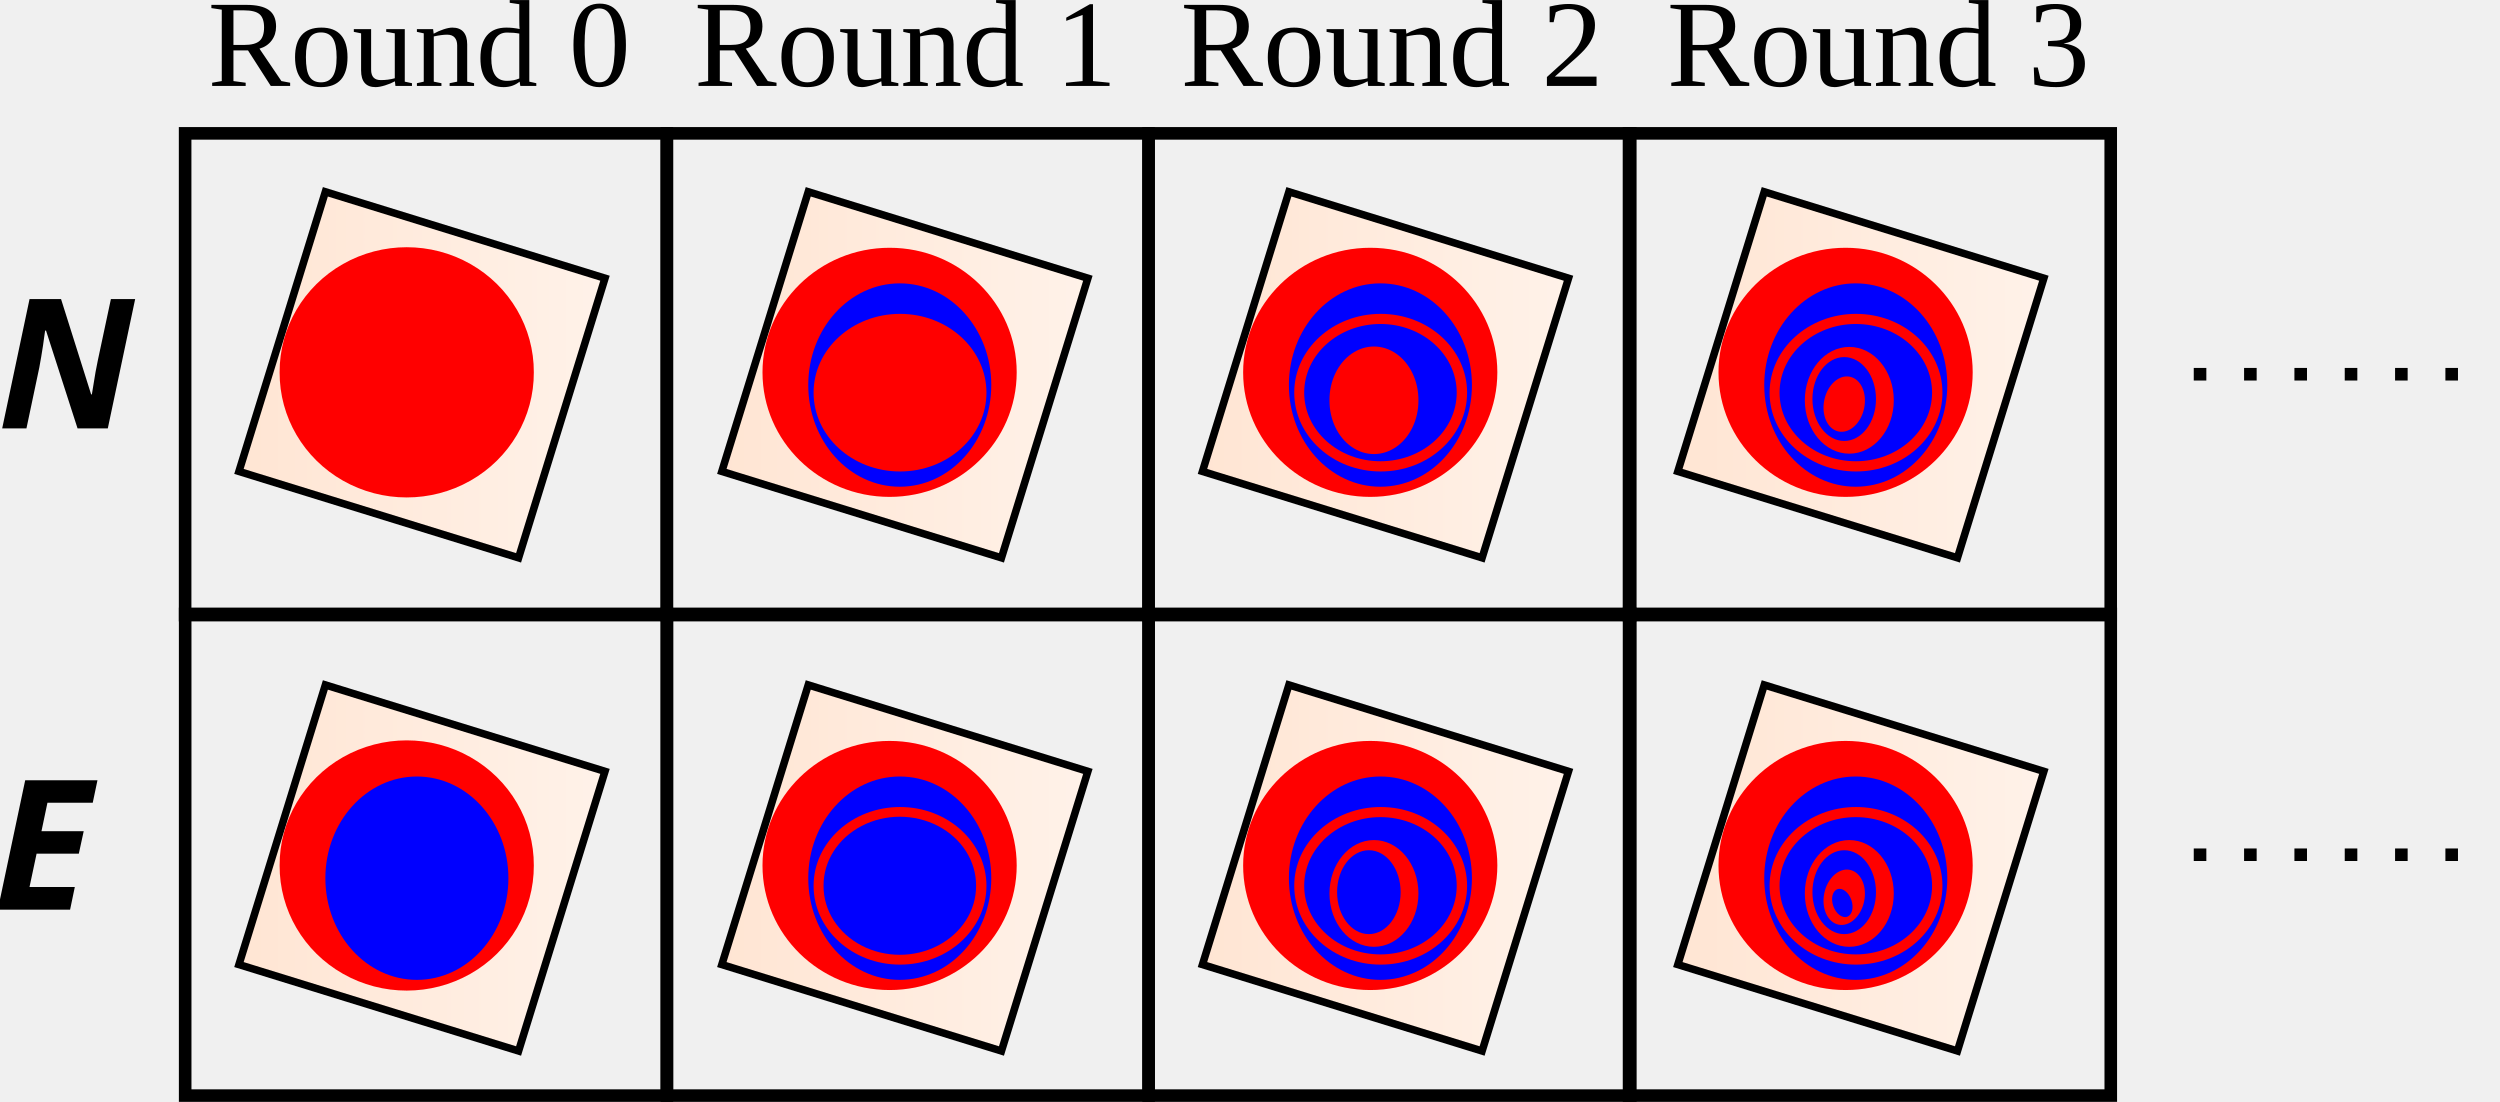
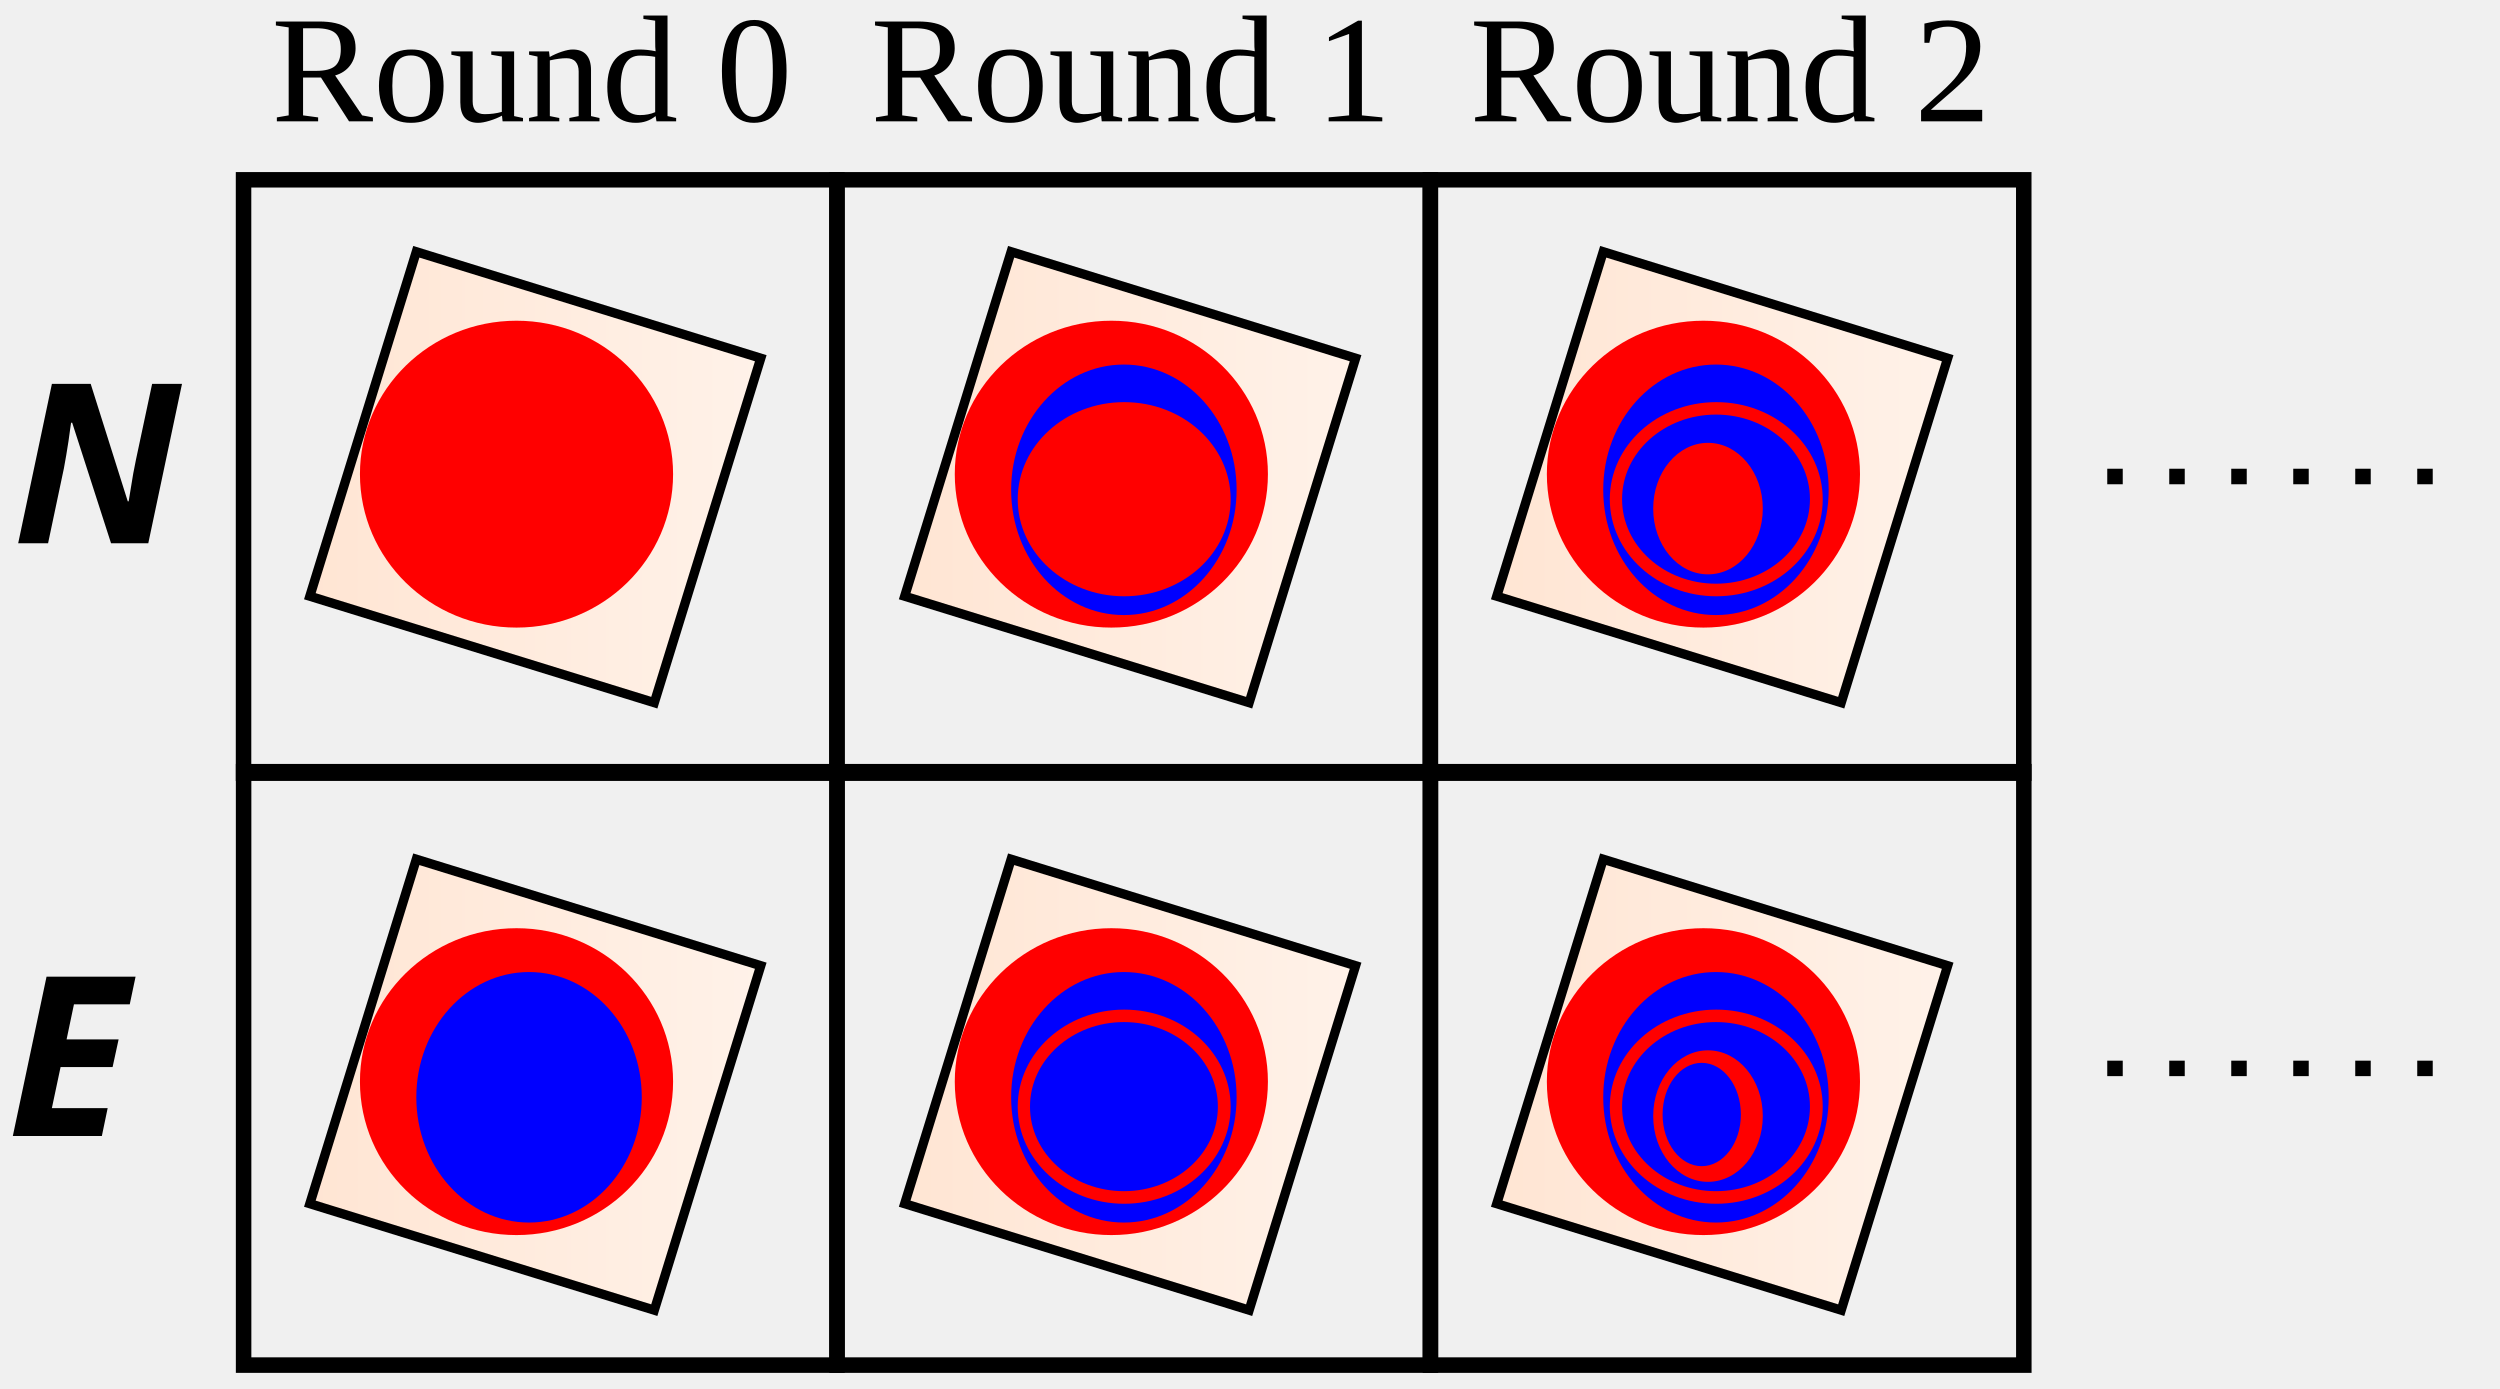
- <svg xmlns="http://www.w3.org/2000/svg" xmlns:xlink="http://www.w3.org/1999/xlink" width="993.462" height="437.872" id="svg2" version="1.1">
+ <svg xmlns="http://www.w3.org/2000/svg" xmlns:xlink="http://www.w3.org/1999/xlink" width="806.482" height="447.872" id="svg2" version="1.1">
  <defs id="defs4">
    <linearGradient id="linearGradient4000">
      <stop style="stop-color:#ffe5d3;stop-opacity:1;" offset="0" id="stop4002" />
      <stop style="stop-color:#fff2e9;stop-opacity:1;" offset="1" id="stop4004" />
    </linearGradient>
    <linearGradient xlink:href="#linearGradient4000" id="linearGradient4006" x1="24.764" y1="90.38" x2="173.226" y2="90.38" gradientUnits="userSpaceOnUse" />
    <linearGradient xlink:href="#linearGradient4000" id="linearGradient4024" gradientUnits="userSpaceOnUse" x1="24.764" y1="90.38" x2="173.226" y2="90.38" />
    <linearGradient xlink:href="#linearGradient4000" id="linearGradient4049" gradientUnits="userSpaceOnUse" x1="24.764" y1="90.38" x2="173.226" y2="90.38" />
    <linearGradient xlink:href="#linearGradient4000" id="linearGradient4070" gradientUnits="userSpaceOnUse" x1="24.764" y1="90.38" x2="173.226" y2="90.38" />
    <linearGradient xlink:href="#linearGradient4000" id="linearGradient4097" gradientUnits="userSpaceOnUse" x1="24.764" y1="90.38" x2="173.226" y2="90.38" />
    <linearGradient xlink:href="#linearGradient4000" id="linearGradient4132" gradientUnits="userSpaceOnUse" x1="24.764" y1="90.38" x2="173.226" y2="90.38" />
    <linearGradient xlink:href="#linearGradient4000" id="linearGradient4173" gradientUnits="userSpaceOnUse" x1="24.764" y1="90.38" x2="173.226" y2="90.38" />
    <linearGradient xlink:href="#linearGradient4000" id="linearGradient4220" gradientUnits="userSpaceOnUse" x1="24.764" y1="90.38" x2="173.226" y2="90.38" />
  </defs>
-   <g id="layer1" transform="translate(-29.29227,-90.78599)">
+   <g id="layer1" transform="translate(-24.29227,-85.78599)">
    <text xml:space="preserve" style="font-size:72px;font-style:normal;font-weight:normal;line-height:125%;letter-spacing:0px;word-spacing:0px;fill:#000000;fill-opacity:1;stroke:none;font-family:Sans" x="30.305" y="424.047" id="text3839">
      <tspan id="tspan3841" x="30.305" y="424.047" />
    </text>
-     <g id="g3847">
-       <g id="g3761">
-         <rect style="fill:#ffffff;fill-opacity:0;stroke:#000000;stroke-width:5;stroke-linecap:round;stroke-miterlimit:4;stroke-opacity:1;stroke-dasharray:none" id="rect2985" width="191.429" height="191.429" x="102.857" y="143.791" />
-         <rect y="143.791" x="294.286" height="191.429" width="191.429" id="rect3755" style="fill:#ffffff;fill-opacity:0;stroke:#000000;stroke-width:5;stroke-linecap:round;stroke-miterlimit:4;stroke-opacity:1;stroke-dasharray:none" />
-         <rect style="fill:#ffffff;fill-opacity:0;stroke:#000000;stroke-width:5;stroke-linecap:round;stroke-miterlimit:4;stroke-opacity:1;stroke-dasharray:none" id="rect3757" width="191.429" height="191.429" x="485.714" y="143.791" />
-         <rect y="143.791" x="676.633" height="191.429" width="191.429" id="rect3759" style="fill:#ffffff;fill-opacity:0;stroke:#000000;stroke-width:5;stroke-linecap:round;stroke-miterlimit:4;stroke-opacity:1;stroke-dasharray:none" />
-       </g>
-       <g transform="translate(0.0203051,190.9391)" id="g3767">
-         <rect y="143.791" x="102.857" height="191.429" width="191.429" id="rect3769" style="fill:#ffffff;fill-opacity:0;stroke:#000000;stroke-width:5;stroke-linecap:round;stroke-miterlimit:4;stroke-opacity:1;stroke-dasharray:none" />
-         <rect style="fill:#ffffff;fill-opacity:0;stroke:#000000;stroke-width:5;stroke-linecap:round;stroke-miterlimit:4;stroke-opacity:1;stroke-dasharray:none" id="rect3771" width="191.429" height="191.429" x="294.286" y="143.791" />
-         <rect y="143.791" x="485.714" height="191.429" width="191.429" id="rect3773" style="fill:#ffffff;fill-opacity:0;stroke:#000000;stroke-width:5;stroke-linecap:round;stroke-miterlimit:4;stroke-opacity:1;stroke-dasharray:none" />
-         <rect style="fill:#ffffff;fill-opacity:0;stroke:#000000;stroke-width:5;stroke-linecap:round;stroke-miterlimit:4;stroke-opacity:1;stroke-dasharray:none" id="rect3775" width="191.429" height="191.429" x="676.633" y="143.791" />
-       </g>
-       <text id="text3789" y="124.928" x="111.872" style="font-size:49.172px;font-style:normal;font-variant:normal;font-weight:normal;font-stretch:normal;text-align:start;line-height:125%;letter-spacing:0px;word-spacing:0px;writing-mode:lr-tb;text-anchor:start;fill:#000000;fill-opacity:1;stroke:none;font-family:Times New Roman;-inkscape-font-specification:'Times New Roman,'" xml:space="preserve">
-         <tspan y="124.928" x="111.872" id="tspan3791">Round 0</tspan>
-       </text>
-       <text xml:space="preserve" style="font-size:49.172px;font-style:normal;font-variant:normal;font-weight:normal;font-stretch:normal;text-align:start;line-height:125%;letter-spacing:0px;word-spacing:0px;writing-mode:lr-tb;text-anchor:start;fill:#000000;fill-opacity:1;stroke:none;font-family:Times New Roman;-inkscape-font-specification:'Times New Roman,'" x="305.148" y="124.928" id="text3793">
-         <tspan id="tspan3795" x="305.148" y="124.928">Round 1</tspan>
-       </text>
-       <text id="text3797" y="124.928" x="498.424" style="font-size:49.172px;font-style:normal;font-variant:normal;font-weight:normal;font-stretch:normal;text-align:start;line-height:125%;letter-spacing:0px;word-spacing:0px;writing-mode:lr-tb;text-anchor:start;fill:#000000;fill-opacity:1;stroke:none;font-family:Times New Roman;-inkscape-font-specification:'Times New Roman,'" xml:space="preserve">
-         <tspan y="124.928" x="498.424" id="tspan3799">Round 2</tspan>
-       </text>
-       <text xml:space="preserve" style="font-size:49.172px;font-style:normal;font-variant:normal;font-weight:normal;font-stretch:normal;text-align:start;line-height:125%;letter-spacing:0px;word-spacing:0px;writing-mode:lr-tb;text-anchor:start;fill:#000000;fill-opacity:1;stroke:none;font-family:Times New Roman;-inkscape-font-specification:'Times New Roman,'" x="691.7" y="124.928" id="text3801">
-         <tspan id="tspan3803" x="691.7" y="124.928">Round 3</tspan>
-       </text>
-       <path id="path3805" d="m 901.056,239.505 c 117.178,0 119.198,0 119.198,0" style="fill:none;stroke:#000000;stroke-width:5;stroke-linecap:butt;stroke-linejoin:miter;stroke-miterlimit:4;stroke-opacity:1;stroke-dasharray:5, 15;stroke-dashoffset:0" />
-       <path style="fill:none;stroke:#000000;stroke-width:5;stroke-linecap:butt;stroke-linejoin:miter;stroke-miterlimit:4;stroke-opacity:1;stroke-dasharray:5, 15;stroke-dashoffset:0" d="m 901.056,430.444 c 117.178,0 119.198,0 119.198,0" id="path3809" />
-       <text id="text3835" y="261.033" x="28.284" style="font-size:72px;font-style:normal;font-weight:normal;line-height:125%;letter-spacing:0px;word-spacing:0px;fill:#000000;fill-opacity:1;stroke:none;font-family:Sans" xml:space="preserve">
-         <tspan style="font-style:italic;font-variant:normal;font-weight:bold;font-stretch:normal;font-family:Xingkai SC;-inkscape-font-specification:Xingkai SC Bold Italic" y="261.033" x="28.284" id="tspan3837">N</tspan>
-       </text>
-       <text xml:space="preserve" style="font-size:72px;font-style:normal;font-weight:normal;line-height:125%;letter-spacing:0px;word-spacing:0px;fill:#000000;fill-opacity:1;stroke:none;font-family:Sans" x="26.556" y="452.26" id="text3843">
-         <tspan id="tspan3845" x="26.556" y="452.26" style="font-style:italic;font-variant:normal;font-weight:bold;font-stretch:normal;font-family:Xingkai SC;-inkscape-font-specification:Xingkai SC Bold Italic">E</tspan>
-       </text>
-     </g>
+     <rect style="fill:#ffffff;fill-opacity:0;stroke:#000000;stroke-width:5;stroke-linecap:round;stroke-miterlimit:4;stroke-opacity:1;stroke-dasharray:none" id="rect2985" width="191.429" height="191.429" x="102.857" y="143.791" />
+     <rect y="143.791" x="294.286" height="191.429" width="191.429" id="rect3755" style="fill:#ffffff;fill-opacity:0;stroke:#000000;stroke-width:5;stroke-linecap:round;stroke-miterlimit:4;stroke-opacity:1;stroke-dasharray:none" />
+     <rect style="fill:#ffffff;fill-opacity:0;stroke:#000000;stroke-width:5;stroke-linecap:round;stroke-miterlimit:4;stroke-opacity:1;stroke-dasharray:none" id="rect3757" width="191.429" height="191.429" x="485.714" y="143.791" />
+     <rect y="334.73" x="102.877" height="191.429" width="191.429" id="rect3769" style="fill:#ffffff;fill-opacity:0;stroke:#000000;stroke-width:5;stroke-linecap:round;stroke-miterlimit:4;stroke-opacity:1;stroke-dasharray:none" />
+     <rect style="fill:#ffffff;fill-opacity:0;stroke:#000000;stroke-width:5;stroke-linecap:round;stroke-miterlimit:4;stroke-opacity:1;stroke-dasharray:none" id="rect3771" width="191.429" height="191.429" x="294.306" y="334.73" />
+     <rect y="334.73" x="485.735" height="191.429" width="191.429" id="rect3773" style="fill:#ffffff;fill-opacity:0;stroke:#000000;stroke-width:5;stroke-linecap:round;stroke-miterlimit:4;stroke-opacity:1;stroke-dasharray:none" />
+     <text xml:space="preserve" style="font-size:49.172px;font-style:normal;font-variant:normal;font-weight:normal;font-stretch:normal;text-align:start;line-height:125%;letter-spacing:0px;word-spacing:0px;writing-mode:lr-tb;text-anchor:start;fill:#000000;fill-opacity:1;stroke:none;font-family:Times New Roman;-inkscape-font-specification:'Times New Roman,'" x="111.872" y="124.928" id="text3789">
+       <tspan id="tspan3791" x="111.872" y="124.928">Round 0</tspan>
+     </text>
+     <text id="text3793" y="124.928" x="305.148" style="font-size:49.172px;font-style:normal;font-variant:normal;font-weight:normal;font-stretch:normal;text-align:start;line-height:125%;letter-spacing:0px;word-spacing:0px;writing-mode:lr-tb;text-anchor:start;fill:#000000;fill-opacity:1;stroke:none;font-family:Times New Roman;-inkscape-font-specification:'Times New Roman,'" xml:space="preserve">
+       <tspan y="124.928" x="305.148" id="tspan3795">Round 1</tspan>
+     </text>
+     <text xml:space="preserve" style="font-size:49.172px;font-style:normal;font-variant:normal;font-weight:normal;font-stretch:normal;text-align:start;line-height:125%;letter-spacing:0px;word-spacing:0px;writing-mode:lr-tb;text-anchor:start;fill:#000000;fill-opacity:1;stroke:none;font-family:Times New Roman;-inkscape-font-specification:'Times New Roman,'" x="498.424" y="124.928" id="text3797">
+       <tspan id="tspan3799" x="498.424" y="124.928">Round 2</tspan>
+     </text>
+     <path style="fill:none;stroke:#000000;stroke-width:5;stroke-linecap:butt;stroke-linejoin:miter;stroke-miterlimit:4;stroke-opacity:1;stroke-dasharray:5, 15;stroke-dashoffset:0" d="m 704.076,239.505 c 117.178,0 119.198,0 119.198,0" id="path3805" />
+     <path id="path3809" d="m 704.076,430.444 c 117.178,0 119.198,0 119.198,0" style="fill:none;stroke:#000000;stroke-width:5;stroke-linecap:butt;stroke-linejoin:miter;stroke-miterlimit:4;stroke-opacity:1;stroke-dasharray:5, 15;stroke-dashoffset:0" />
+     <text xml:space="preserve" style="font-size:72px;font-style:normal;font-weight:normal;line-height:125%;letter-spacing:0px;word-spacing:0px;fill:#000000;fill-opacity:1;stroke:none;font-family:Sans" x="28.284" y="261.033" id="text3835">
+       <tspan id="tspan3837" x="28.284" y="261.033" style="font-style:italic;font-variant:normal;font-weight:bold;font-stretch:normal;font-family:Xingkai SC;-inkscape-font-specification:Xingkai SC Bold Italic">N</tspan>
+     </text>
+     <text id="text3843" y="452.26" x="26.556" style="font-size:72px;font-style:normal;font-weight:normal;line-height:125%;letter-spacing:0px;word-spacing:0px;fill:#000000;fill-opacity:1;stroke:none;font-family:Sans" xml:space="preserve">
+       <tspan style="font-style:italic;font-variant:normal;font-weight:bold;font-stretch:normal;font-family:Xingkai SC;-inkscape-font-specification:Xingkai SC Bold Italic" y="452.26" x="26.556" id="tspan3845">E</tspan>
+     </text>
    <g id="g4031">
      <path transform="translate(97.98264,149.3545)" d="M 137.381,163.111 26.264,128.766 60.609,17.649 171.726,51.994 z" id="path3894" style="fill:url(#linearGradient4006);fill-opacity:1;stroke:#000000;stroke-width:3;stroke-linecap:round;stroke-miterlimit:4;stroke-opacity:1;stroke-dasharray:none;stroke-dashoffset:0" />
-       <path transform="translate(29.29227,90.78599)" d="m 212.132,147.959 a 50.508,49.497 0 1 1 -101.015,0 50.508,49.497 0 1 1 101.015,0 z" id="path3904" style="fill:#ff0000;fill-opacity:1;stroke:#000000;stroke-width:0;stroke-linecap:round;stroke-miterlimit:4;stroke-opacity:1;stroke-dasharray:none;stroke-dashoffset:0" />
+       <path transform="translate(29.29227,90.78599)" d="m 212.132,147.959 c 0,27.337 -22.613,49.497 -50.508,49.497 -27.895,0 -50.508,-22.161 -50.508,-49.497 0,-27.337 22.613,-49.497 50.508,-49.497 27.895,0 50.508,22.161 50.508,49.497 z" id="path3904" style="fill:#ff0000;fill-opacity:1;stroke:#000000;stroke-width:0;stroke-linecap:round;stroke-miterlimit:4;stroke-opacity:1;stroke-dasharray:none;stroke-dashoffset:0" />
    </g>
    <g id="g4026">
      <path style="fill:url(#linearGradient4024);fill-opacity:1;stroke:#000000;stroke-width:3;stroke-linecap:round;stroke-miterlimit:4;stroke-opacity:1;stroke-dasharray:none;stroke-dashoffset:0" id="path4022" d="M 137.381,163.111 26.264,128.766 60.609,17.649 171.726,51.994 z" transform="translate(97.98264,345.3241)" />
-       <path style="fill:#ff0000;fill-opacity:1;stroke:#000000;stroke-width:0;stroke-linecap:round;stroke-miterlimit:4;stroke-opacity:1;stroke-dasharray:none;stroke-dashoffset:0" id="path3914" d="m 212.132,147.959 a 50.508,49.497 0 1 1 -101.015,0 50.508,49.497 0 1 1 101.015,0 z" transform="translate(29.29227,286.7556)" />
-       <path transform="translate(29.29227,96.8469)" d="m 202.031,342.918 a 36.365,40.406 0 1 1 -72.731,0 36.365,40.406 0 1 1 72.731,0 z" id="path3918" style="fill:#0000ff;fill-opacity:1;stroke:#000000;stroke-width:0;stroke-linecap:round;stroke-miterlimit:4;stroke-opacity:1;stroke-dasharray:none;stroke-dashoffset:0" />
+       <path style="fill:#ff0000;fill-opacity:1;stroke:#000000;stroke-width:0;stroke-linecap:round;stroke-miterlimit:4;stroke-opacity:1;stroke-dasharray:none;stroke-dashoffset:0" id="path3914" d="m 212.132,147.959 c 0,27.337 -22.613,49.497 -50.508,49.497 -27.895,0 -50.508,-22.161 -50.508,-49.497 0,-27.337 22.613,-49.497 50.508,-49.497 27.895,0 50.508,22.161 50.508,49.497 z" transform="translate(29.29227,286.7556)" />
+       <path transform="translate(29.29227,96.8469)" d="m 202.031,342.918 c 0,22.316 -16.281,40.406 -36.365,40.406 -20.084,0 -36.365,-18.09 -36.365,-40.406 0,-22.316 16.281,-40.406 36.365,-40.406 20.084,0 36.365,18.09 36.365,40.406 z" id="path3918" style="fill:#0000ff;fill-opacity:1;stroke:#000000;stroke-width:0;stroke-linecap:round;stroke-miterlimit:4;stroke-opacity:1;stroke-dasharray:none;stroke-dashoffset:0" />
    </g>
    <g id="g4051">
      <g transform="translate(191.8884,-195.9696)" id="g4041">
        <path style="fill:url(#linearGradient4049);fill-opacity:1;stroke:#000000;stroke-width:3;stroke-linecap:round;stroke-miterlimit:4;stroke-opacity:1;stroke-dasharray:none;stroke-dashoffset:0" id="path4043" d="M 137.381,163.111 26.264,128.766 60.609,17.649 171.726,51.994 z" transform="translate(97.98264,345.3241)" />
        <path style="fill:#ff0000;fill-opacity:1;stroke:#000000;stroke-width:0;stroke-linecap:round;stroke-miterlimit:4;stroke-opacity:1;stroke-dasharray:none;stroke-dashoffset:0" id="path4045" d="m 212.132,147.959 c 0,27.337 -22.613,49.497 -50.508,49.497 -27.895,0 -50.508,-22.161 -50.508,-49.497 0,-27.337 22.613,-49.497 50.508,-49.497 27.895,0 50.508,22.161 50.508,49.497 z" transform="translate(29.29227,286.7556)" />
        <path transform="translate(29.29227,96.8469)" d="m 202.031,342.918 c 0,22.316 -16.281,40.406 -36.365,40.406 -20.084,0 -36.365,-18.09 -36.365,-40.406 0,-22.316 16.281,-40.406 36.365,-40.406 20.084,0 36.365,18.09 36.365,40.406 z" id="path4047" style="fill:#0000ff;fill-opacity:1;stroke:#000000;stroke-width:0;stroke-linecap:round;stroke-miterlimit:4;stroke-opacity:1;stroke-dasharray:none;stroke-dashoffset:0" />
      </g>
-       <path transform="translate(23.29227,90.78599)" d="m 398,156.04 a 34.345,31.315 0 1 1 -68.69,0 34.345,31.315 0 1 1 68.69,0 z" id="path3936" style="fill:#ff0000;fill-opacity:1;stroke:#000000;stroke-width:0;stroke-linecap:round;stroke-miterlimit:4;stroke-opacity:1;stroke-dasharray:none;stroke-dashoffset:0" />
+       <path transform="translate(23.29227,90.78599)" d="m 398,156.04 c 0,17.295 -15.377,31.315 -34.345,31.315 -18.968,0 -34.345,-14.02 -34.345,-31.315 0,-17.295 15.377,-31.315 34.345,-31.315 18.968,0 34.345,14.02 34.345,31.315 z" id="path3936" style="fill:#ff0000;fill-opacity:1;stroke:#000000;stroke-width:0;stroke-linecap:round;stroke-miterlimit:4;stroke-opacity:1;stroke-dasharray:none;stroke-dashoffset:0" />
    </g>
    <g id="g4072">
      <g transform="translate(0,195.9696)" id="g4058">
        <g transform="translate(191.8884,-195.9696)" id="g4060">
          <path style="fill:url(#linearGradient4070);fill-opacity:1;stroke:#000000;stroke-width:3;stroke-linecap:round;stroke-miterlimit:4;stroke-opacity:1;stroke-dasharray:none;stroke-dashoffset:0" id="path4062" d="M 137.381,163.111 26.264,128.766 60.609,17.649 171.726,51.994 z" transform="translate(97.98264,345.3241)" />
          <path style="fill:#ff0000;fill-opacity:1;stroke:#000000;stroke-width:0;stroke-linecap:round;stroke-miterlimit:4;stroke-opacity:1;stroke-dasharray:none;stroke-dashoffset:0" id="path4064" d="m 212.132,147.959 c 0,27.337 -22.613,49.497 -50.508,49.497 -27.895,0 -50.508,-22.161 -50.508,-49.497 0,-27.337 22.613,-49.497 50.508,-49.497 27.895,0 50.508,22.161 50.508,49.497 z" transform="translate(29.29227,286.7556)" />
          <path transform="translate(29.29227,96.8469)" d="m 202.031,342.918 c 0,22.316 -16.281,40.406 -36.365,40.406 -20.084,0 -36.365,-18.09 -36.365,-40.406 0,-22.316 16.281,-40.406 36.365,-40.406 20.084,0 36.365,18.09 36.365,40.406 z" id="path4066" style="fill:#0000ff;fill-opacity:1;stroke:#000000;stroke-width:0;stroke-linecap:round;stroke-miterlimit:4;stroke-opacity:1;stroke-dasharray:none;stroke-dashoffset:0" />
        </g>
        <path transform="translate(23.29227,90.78599)" d="m 398,156.04 c 0,17.295 -15.377,31.315 -34.345,31.315 -18.968,0 -34.345,-14.02 -34.345,-31.315 0,-17.295 15.377,-31.315 34.345,-31.315 18.968,0 34.345,14.02 34.345,31.315 z" id="path4068" style="fill:#ff0000;fill-opacity:1;stroke:#000000;stroke-width:0;stroke-linecap:round;stroke-miterlimit:4;stroke-opacity:1;stroke-dasharray:none;stroke-dashoffset:0" />
      </g>
-       <path transform="translate(31.29227,92.78599)" d="m 385.878,349.989 a 30.305,27.274 0 1 1 -60.609,0 30.305,27.274 0 1 1 60.609,0 z" id="path3960" style="fill:#0000ff;fill-opacity:1;stroke:#000000;stroke-width:0;stroke-linecap:round;stroke-miterlimit:4;stroke-opacity:1;stroke-dasharray:none;stroke-dashoffset:0" />
+       <path transform="translate(31.29227,92.78599)" d="m 385.878,349.989 c 0,15.063 -13.568,27.274 -30.305,27.274 -16.737,0 -30.305,-12.211 -30.305,-27.274 0,-15.063 13.568,-27.274 30.305,-27.274 16.737,0 30.305,12.211 30.305,27.274 z" id="path3960" style="fill:#0000ff;fill-opacity:1;stroke:#000000;stroke-width:0;stroke-linecap:round;stroke-miterlimit:4;stroke-opacity:1;stroke-dasharray:none;stroke-dashoffset:0" />
    </g>
    <g id="g4101">
      <g transform="translate(191,-195.9696)" id="g4081">
        <g transform="translate(0,195.9696)" id="g4083">
          <g transform="translate(191.8884,-195.9696)" id="g4085">
            <path style="fill:url(#linearGradient4097);fill-opacity:1;stroke:#000000;stroke-width:3;stroke-linecap:round;stroke-miterlimit:4;stroke-opacity:1;stroke-dasharray:none;stroke-dashoffset:0" id="path4087" d="M 137.381,163.111 26.264,128.766 60.609,17.649 171.726,51.994 z" transform="translate(97.98264,345.3241)" />
            <path style="fill:#ff0000;fill-opacity:1;stroke:#000000;stroke-width:0;stroke-linecap:round;stroke-miterlimit:4;stroke-opacity:1;stroke-dasharray:none;stroke-dashoffset:0" id="path4089" d="m 212.132,147.959 c 0,27.337 -22.613,49.497 -50.508,49.497 -27.895,0 -50.508,-22.161 -50.508,-49.497 0,-27.337 22.613,-49.497 50.508,-49.497 27.895,0 50.508,22.161 50.508,49.497 z" transform="translate(29.29227,286.7556)" />
            <path transform="translate(29.29227,96.8469)" d="m 202.031,342.918 c 0,22.316 -16.281,40.406 -36.365,40.406 -20.084,0 -36.365,-18.09 -36.365,-40.406 0,-22.316 16.281,-40.406 36.365,-40.406 20.084,0 36.365,18.09 36.365,40.406 z" id="path4091" style="fill:#0000ff;fill-opacity:1;stroke:#000000;stroke-width:0;stroke-linecap:round;stroke-miterlimit:4;stroke-opacity:1;stroke-dasharray:none;stroke-dashoffset:0" />
          </g>
          <path transform="translate(23.29227,90.78599)" d="m 398,156.04 c 0,17.295 -15.377,31.315 -34.345,31.315 -18.968,0 -34.345,-14.02 -34.345,-31.315 0,-17.295 15.377,-31.315 34.345,-31.315 18.968,0 34.345,14.02 34.345,31.315 z" id="path4093" style="fill:#ff0000;fill-opacity:1;stroke:#000000;stroke-width:0;stroke-linecap:round;stroke-miterlimit:4;stroke-opacity:1;stroke-dasharray:none;stroke-dashoffset:0" />
        </g>
        <path transform="translate(31.29227,92.78599)" d="m 385.878,349.989 c 0,15.063 -13.568,27.274 -30.305,27.274 -16.737,0 -30.305,-12.211 -30.305,-27.274 0,-15.063 13.568,-27.274 30.305,-27.274 16.737,0 30.305,12.211 30.305,27.274 z" id="path4095" style="fill:#0000ff;fill-opacity:1;stroke:#000000;stroke-width:0;stroke-linecap:round;stroke-miterlimit:4;stroke-opacity:1;stroke-dasharray:none;stroke-dashoffset:0" />
      </g>
-       <path transform="translate(29.29227,90.78599)" d="m 563.665,159.07 a 17.678,21.213 0 1 1 -35.355,0 17.678,21.213 0 1 1 35.355,0 z" id="path4099" style="fill:#ff0000;fill-opacity:1;stroke:#000000;stroke-width:0;stroke-linecap:round;stroke-miterlimit:4;stroke-opacity:1;stroke-dasharray:none;stroke-dashoffset:0" />
+       <path transform="translate(29.29227,90.78599)" d="m 563.665,159.07 c 0,11.716 -7.915,21.213 -17.678,21.213 -9.763,0 -17.678,-9.497 -17.678,-21.213 0,-11.716 7.915,-21.213 17.678,-21.213 9.763,0 17.678,9.497 17.678,21.213 z" id="path4099" style="fill:#ff0000;fill-opacity:1;stroke:#000000;stroke-width:0;stroke-linecap:round;stroke-miterlimit:4;stroke-opacity:1;stroke-dasharray:none;stroke-dashoffset:0" />
    </g>
    <g id="g4136">
      <g transform="translate(0,195.9696)" id="g4112">
        <g transform="translate(191,-195.9696)" id="g4114">
          <g transform="translate(0,195.9696)" id="g4116">
            <g transform="translate(191.8884,-195.9696)" id="g4118">
              <path style="fill:url(#linearGradient4132);fill-opacity:1;stroke:#000000;stroke-width:3;stroke-linecap:round;stroke-miterlimit:4;stroke-opacity:1;stroke-dasharray:none;stroke-dashoffset:0" id="path4120" d="M 137.381,163.111 26.264,128.766 60.609,17.649 171.726,51.994 z" transform="translate(97.98264,345.3241)" />
              <path style="fill:#ff0000;fill-opacity:1;stroke:#000000;stroke-width:0;stroke-linecap:round;stroke-miterlimit:4;stroke-opacity:1;stroke-dasharray:none;stroke-dashoffset:0" id="path4122" d="m 212.132,147.959 c 0,27.337 -22.613,49.497 -50.508,49.497 -27.895,0 -50.508,-22.161 -50.508,-49.497 0,-27.337 22.613,-49.497 50.508,-49.497 27.895,0 50.508,22.161 50.508,49.497 z" transform="translate(29.29227,286.7556)" />
              <path transform="translate(29.29227,96.8469)" d="m 202.031,342.918 c 0,22.316 -16.281,40.406 -36.365,40.406 -20.084,0 -36.365,-18.09 -36.365,-40.406 0,-22.316 16.281,-40.406 36.365,-40.406 20.084,0 36.365,18.09 36.365,40.406 z" id="path4124" style="fill:#0000ff;fill-opacity:1;stroke:#000000;stroke-width:0;stroke-linecap:round;stroke-miterlimit:4;stroke-opacity:1;stroke-dasharray:none;stroke-dashoffset:0" />
            </g>
            <path transform="translate(23.29227,90.78599)" d="m 398,156.04 c 0,17.295 -15.377,31.315 -34.345,31.315 -18.968,0 -34.345,-14.02 -34.345,-31.315 0,-17.295 15.377,-31.315 34.345,-31.315 18.968,0 34.345,14.02 34.345,31.315 z" id="path4126" style="fill:#ff0000;fill-opacity:1;stroke:#000000;stroke-width:0;stroke-linecap:round;stroke-miterlimit:4;stroke-opacity:1;stroke-dasharray:none;stroke-dashoffset:0" />
          </g>
          <path transform="translate(31.29227,92.78599)" d="m 385.878,349.989 c 0,15.063 -13.568,27.274 -30.305,27.274 -16.737,0 -30.305,-12.211 -30.305,-27.274 0,-15.063 13.568,-27.274 30.305,-27.274 16.737,0 30.305,12.211 30.305,27.274 z" id="path4128" style="fill:#0000ff;fill-opacity:1;stroke:#000000;stroke-width:0;stroke-linecap:round;stroke-miterlimit:4;stroke-opacity:1;stroke-dasharray:none;stroke-dashoffset:0" />
        </g>
        <path transform="translate(29.29227,90.78599)" d="m 563.665,159.07 c 0,11.716 -7.915,21.213 -17.678,21.213 -9.763,0 -17.678,-9.497 -17.678,-21.213 0,-11.716 7.915,-21.213 17.678,-21.213 9.763,0 17.678,9.497 17.678,21.213 z" id="path4130" style="fill:#ff0000;fill-opacity:1;stroke:#000000;stroke-width:0;stroke-linecap:round;stroke-miterlimit:4;stroke-opacity:1;stroke-dasharray:none;stroke-dashoffset:0" />
      </g>
-       <path transform="translate(29.29227,90.78599)" d="m 556.594,354.535 a 12.627,16.668 0 1 1 -25.254,0 12.627,16.668 0 1 1 25.254,0 z" id="path4134" style="fill:#0000ff;fill-opacity:1;stroke:#000000;stroke-width:0;stroke-linecap:round;stroke-miterlimit:4;stroke-opacity:1;stroke-dasharray:none;stroke-dashoffset:0" />
+       <path transform="translate(29.29227,90.78599)" d="m 556.594,354.535 c 0,9.205 -5.653,16.668 -12.627,16.668 -6.974,0 -12.627,-7.462 -12.627,-16.668 0,-9.205 5.653,-16.668 12.627,-16.668 6.974,0 12.627,7.462 12.627,16.668 z" id="path4134" style="fill:#0000ff;fill-opacity:1;stroke:#000000;stroke-width:0;stroke-linecap:round;stroke-miterlimit:4;stroke-opacity:1;stroke-dasharray:none;stroke-dashoffset:0" />
    </g>
-     <g id="g4177">
-       <g transform="translate(188.8985,-195.9696)" id="g4149">
-         <g transform="translate(0,195.9696)" id="g4151">
-           <g transform="translate(191,-195.9696)" id="g4153">
-             <g transform="translate(0,195.9696)" id="g4155">
-               <g transform="translate(191.8884,-195.9696)" id="g4157">
-                 <path style="fill:url(#linearGradient4173);fill-opacity:1;stroke:#000000;stroke-width:3;stroke-linecap:round;stroke-miterlimit:4;stroke-opacity:1;stroke-dasharray:none;stroke-dashoffset:0" id="path4159" d="M 137.381,163.111 26.264,128.766 60.609,17.649 171.726,51.994 z" transform="translate(97.98264,345.3241)" />
-                 <path style="fill:#ff0000;fill-opacity:1;stroke:#000000;stroke-width:0;stroke-linecap:round;stroke-miterlimit:4;stroke-opacity:1;stroke-dasharray:none;stroke-dashoffset:0" id="path4161" d="m 212.132,147.959 c 0,27.337 -22.613,49.497 -50.508,49.497 -27.895,0 -50.508,-22.161 -50.508,-49.497 0,-27.337 22.613,-49.497 50.508,-49.497 27.895,0 50.508,22.161 50.508,49.497 z" transform="translate(29.29227,286.7556)" />
-                 <path transform="translate(29.29227,96.8469)" d="m 202.031,342.918 c 0,22.316 -16.281,40.406 -36.365,40.406 -20.084,0 -36.365,-18.09 -36.365,-40.406 0,-22.316 16.281,-40.406 36.365,-40.406 20.084,0 36.365,18.09 36.365,40.406 z" id="path4163" style="fill:#0000ff;fill-opacity:1;stroke:#000000;stroke-width:0;stroke-linecap:round;stroke-miterlimit:4;stroke-opacity:1;stroke-dasharray:none;stroke-dashoffset:0" />
-               </g>
-               <path transform="translate(23.29227,90.78599)" d="m 398,156.04 c 0,17.295 -15.377,31.315 -34.345,31.315 -18.968,0 -34.345,-14.02 -34.345,-31.315 0,-17.295 15.377,-31.315 34.345,-31.315 18.968,0 34.345,14.02 34.345,31.315 z" id="path4165" style="fill:#ff0000;fill-opacity:1;stroke:#000000;stroke-width:0;stroke-linecap:round;stroke-miterlimit:4;stroke-opacity:1;stroke-dasharray:none;stroke-dashoffset:0" />
-             </g>
-             <path transform="translate(31.29227,92.78599)" d="m 385.878,349.989 c 0,15.063 -13.568,27.274 -30.305,27.274 -16.737,0 -30.305,-12.211 -30.305,-27.274 0,-15.063 13.568,-27.274 30.305,-27.274 16.737,0 30.305,12.211 30.305,27.274 z" id="path4167" style="fill:#0000ff;fill-opacity:1;stroke:#000000;stroke-width:0;stroke-linecap:round;stroke-miterlimit:4;stroke-opacity:1;stroke-dasharray:none;stroke-dashoffset:0" />
-           </g>
-           <path transform="translate(29.29227,90.78599)" d="m 563.665,159.07 c 0,11.716 -7.915,21.213 -17.678,21.213 -9.763,0 -17.678,-9.497 -17.678,-21.213 0,-11.716 7.915,-21.213 17.678,-21.213 9.763,0 17.678,9.497 17.678,21.213 z" id="path4169" style="fill:#ff0000;fill-opacity:1;stroke:#000000;stroke-width:0;stroke-linecap:round;stroke-miterlimit:4;stroke-opacity:1;stroke-dasharray:none;stroke-dashoffset:0" />
-         </g>
-         <path transform="translate(29.29227,90.78599)" d="m 556.594,354.535 c 0,9.205 -5.653,16.668 -12.627,16.668 -6.974,0 -12.627,-7.462 -12.627,-16.668 0,-9.205 5.653,-16.668 12.627,-16.668 6.974,0 12.627,7.462 12.627,16.668 z" id="path4171" style="fill:#0000ff;fill-opacity:1;stroke:#000000;stroke-width:0;stroke-linecap:round;stroke-miterlimit:4;stroke-opacity:1;stroke-dasharray:none;stroke-dashoffset:0" />
-       </g>
-       <path transform="matrix(0.9787422,0.2050945,-0.2050945,0.9787422,77.80662,-56.10703)" d="m 740.947,160.586 a 8.081,11.112 0 1 1 -16.162,0 8.081,11.112 0 1 1 16.162,0 z" id="path4175" style="fill:#ff0000;fill-opacity:1;stroke:#000000;stroke-width:0;stroke-linecap:round;stroke-miterlimit:4;stroke-opacity:1;stroke-dasharray:none;stroke-dashoffset:0" />
-     </g>
-     <g id="g4192" transform="translate(0,195.9696)">
-       <g id="g4194" transform="translate(188.8985,-195.9696)">
-         <g id="g4196" transform="translate(0,195.9696)">
-           <g id="g4198" transform="translate(191,-195.9696)">
-             <g id="g4200" transform="translate(0,195.9696)">
-               <g id="g4202" transform="translate(191.8884,-195.9696)">
-                 <path transform="translate(97.98264,345.3241)" d="M 137.381,163.111 26.264,128.766 60.609,17.649 171.726,51.994 z" id="path4204" style="fill:url(#linearGradient4220);fill-opacity:1;stroke:#000000;stroke-width:3;stroke-linecap:round;stroke-miterlimit:4;stroke-opacity:1;stroke-dasharray:none;stroke-dashoffset:0" />
-                 <path transform="translate(29.29227,286.7556)" d="m 212.132,147.959 c 0,27.337 -22.613,49.497 -50.508,49.497 -27.895,0 -50.508,-22.161 -50.508,-49.497 0,-27.337 22.613,-49.497 50.508,-49.497 27.895,0 50.508,22.161 50.508,49.497 z" id="path4206" style="fill:#ff0000;fill-opacity:1;stroke:#000000;stroke-width:0;stroke-linecap:round;stroke-miterlimit:4;stroke-opacity:1;stroke-dasharray:none;stroke-dashoffset:0" />
-                 <path style="fill:#0000ff;fill-opacity:1;stroke:#000000;stroke-width:0;stroke-linecap:round;stroke-miterlimit:4;stroke-opacity:1;stroke-dasharray:none;stroke-dashoffset:0" id="path4208" d="m 202.031,342.918 c 0,22.316 -16.281,40.406 -36.365,40.406 -20.084,0 -36.365,-18.09 -36.365,-40.406 0,-22.316 16.281,-40.406 36.365,-40.406 20.084,0 36.365,18.09 36.365,40.406 z" transform="translate(29.29227,96.8469)" />
-               </g>
-               <path style="fill:#ff0000;fill-opacity:1;stroke:#000000;stroke-width:0;stroke-linecap:round;stroke-miterlimit:4;stroke-opacity:1;stroke-dasharray:none;stroke-dashoffset:0" id="path4210" d="m 398,156.04 c 0,17.295 -15.377,31.315 -34.345,31.315 -18.968,0 -34.345,-14.02 -34.345,-31.315 0,-17.295 15.377,-31.315 34.345,-31.315 18.968,0 34.345,14.02 34.345,31.315 z" transform="translate(23.29227,90.78599)" />
-             </g>
-             <path style="fill:#0000ff;fill-opacity:1;stroke:#000000;stroke-width:0;stroke-linecap:round;stroke-miterlimit:4;stroke-opacity:1;stroke-dasharray:none;stroke-dashoffset:0" id="path4212" d="m 385.878,349.989 c 0,15.063 -13.568,27.274 -30.305,27.274 -16.737,0 -30.305,-12.211 -30.305,-27.274 0,-15.063 13.568,-27.274 30.305,-27.274 16.737,0 30.305,12.211 30.305,27.274 z" transform="translate(31.29227,92.78599)" />
-           </g>
-           <path style="fill:#ff0000;fill-opacity:1;stroke:#000000;stroke-width:0;stroke-linecap:round;stroke-miterlimit:4;stroke-opacity:1;stroke-dasharray:none;stroke-dashoffset:0" id="path4214" d="m 563.665,159.07 c 0,11.716 -7.915,21.213 -17.678,21.213 -9.763,0 -17.678,-9.497 -17.678,-21.213 0,-11.716 7.915,-21.213 17.678,-21.213 9.763,0 17.678,9.497 17.678,21.213 z" transform="translate(29.29227,90.78599)" />
-         </g>
-         <path style="fill:#0000ff;fill-opacity:1;stroke:#000000;stroke-width:0;stroke-linecap:round;stroke-miterlimit:4;stroke-opacity:1;stroke-dasharray:none;stroke-dashoffset:0" id="path4216" d="m 556.594,354.535 c 0,9.205 -5.653,16.668 -12.627,16.668 -6.974,0 -12.627,-7.462 -12.627,-16.668 0,-9.205 5.653,-16.668 12.627,-16.668 6.974,0 12.627,7.462 12.627,16.668 z" transform="translate(29.29227,90.78599)" />
-       </g>
-       <path style="fill:#ff0000;fill-opacity:1;stroke:#000000;stroke-width:0;stroke-linecap:round;stroke-miterlimit:4;stroke-opacity:1;stroke-dasharray:none;stroke-dashoffset:0" id="path4218" d="m 740.947,160.586 c 0,6.137 -3.618,11.112 -8.081,11.112 -4.463,0 -8.081,-4.975 -8.081,-11.112 0,-6.137 3.618,-11.112 8.081,-11.112 4.463,0 8.081,4.975 8.081,11.112 z" transform="matrix(0.9787422,0.2050945,-0.2050945,0.9787422,77.80662,-56.10703)" />
-     </g>
-     <path style="fill:#0000ff;fill-opacity:1;stroke:#000000;stroke-width:0;stroke-linecap:round;stroke-miterlimit:4;stroke-opacity:1;stroke-dasharray:none;stroke-dashoffset:0" id="path4222" d="m 735.896,358.828 a 3.788,5.808 0 1 1 -7.576,0 3.788,5.808 0 1 1 7.576,0 z" transform="matrix(0.9417419,-0.3363364,0.3363364,0.9417419,-48.74344,357.9252)" />
  </g>
</svg>
